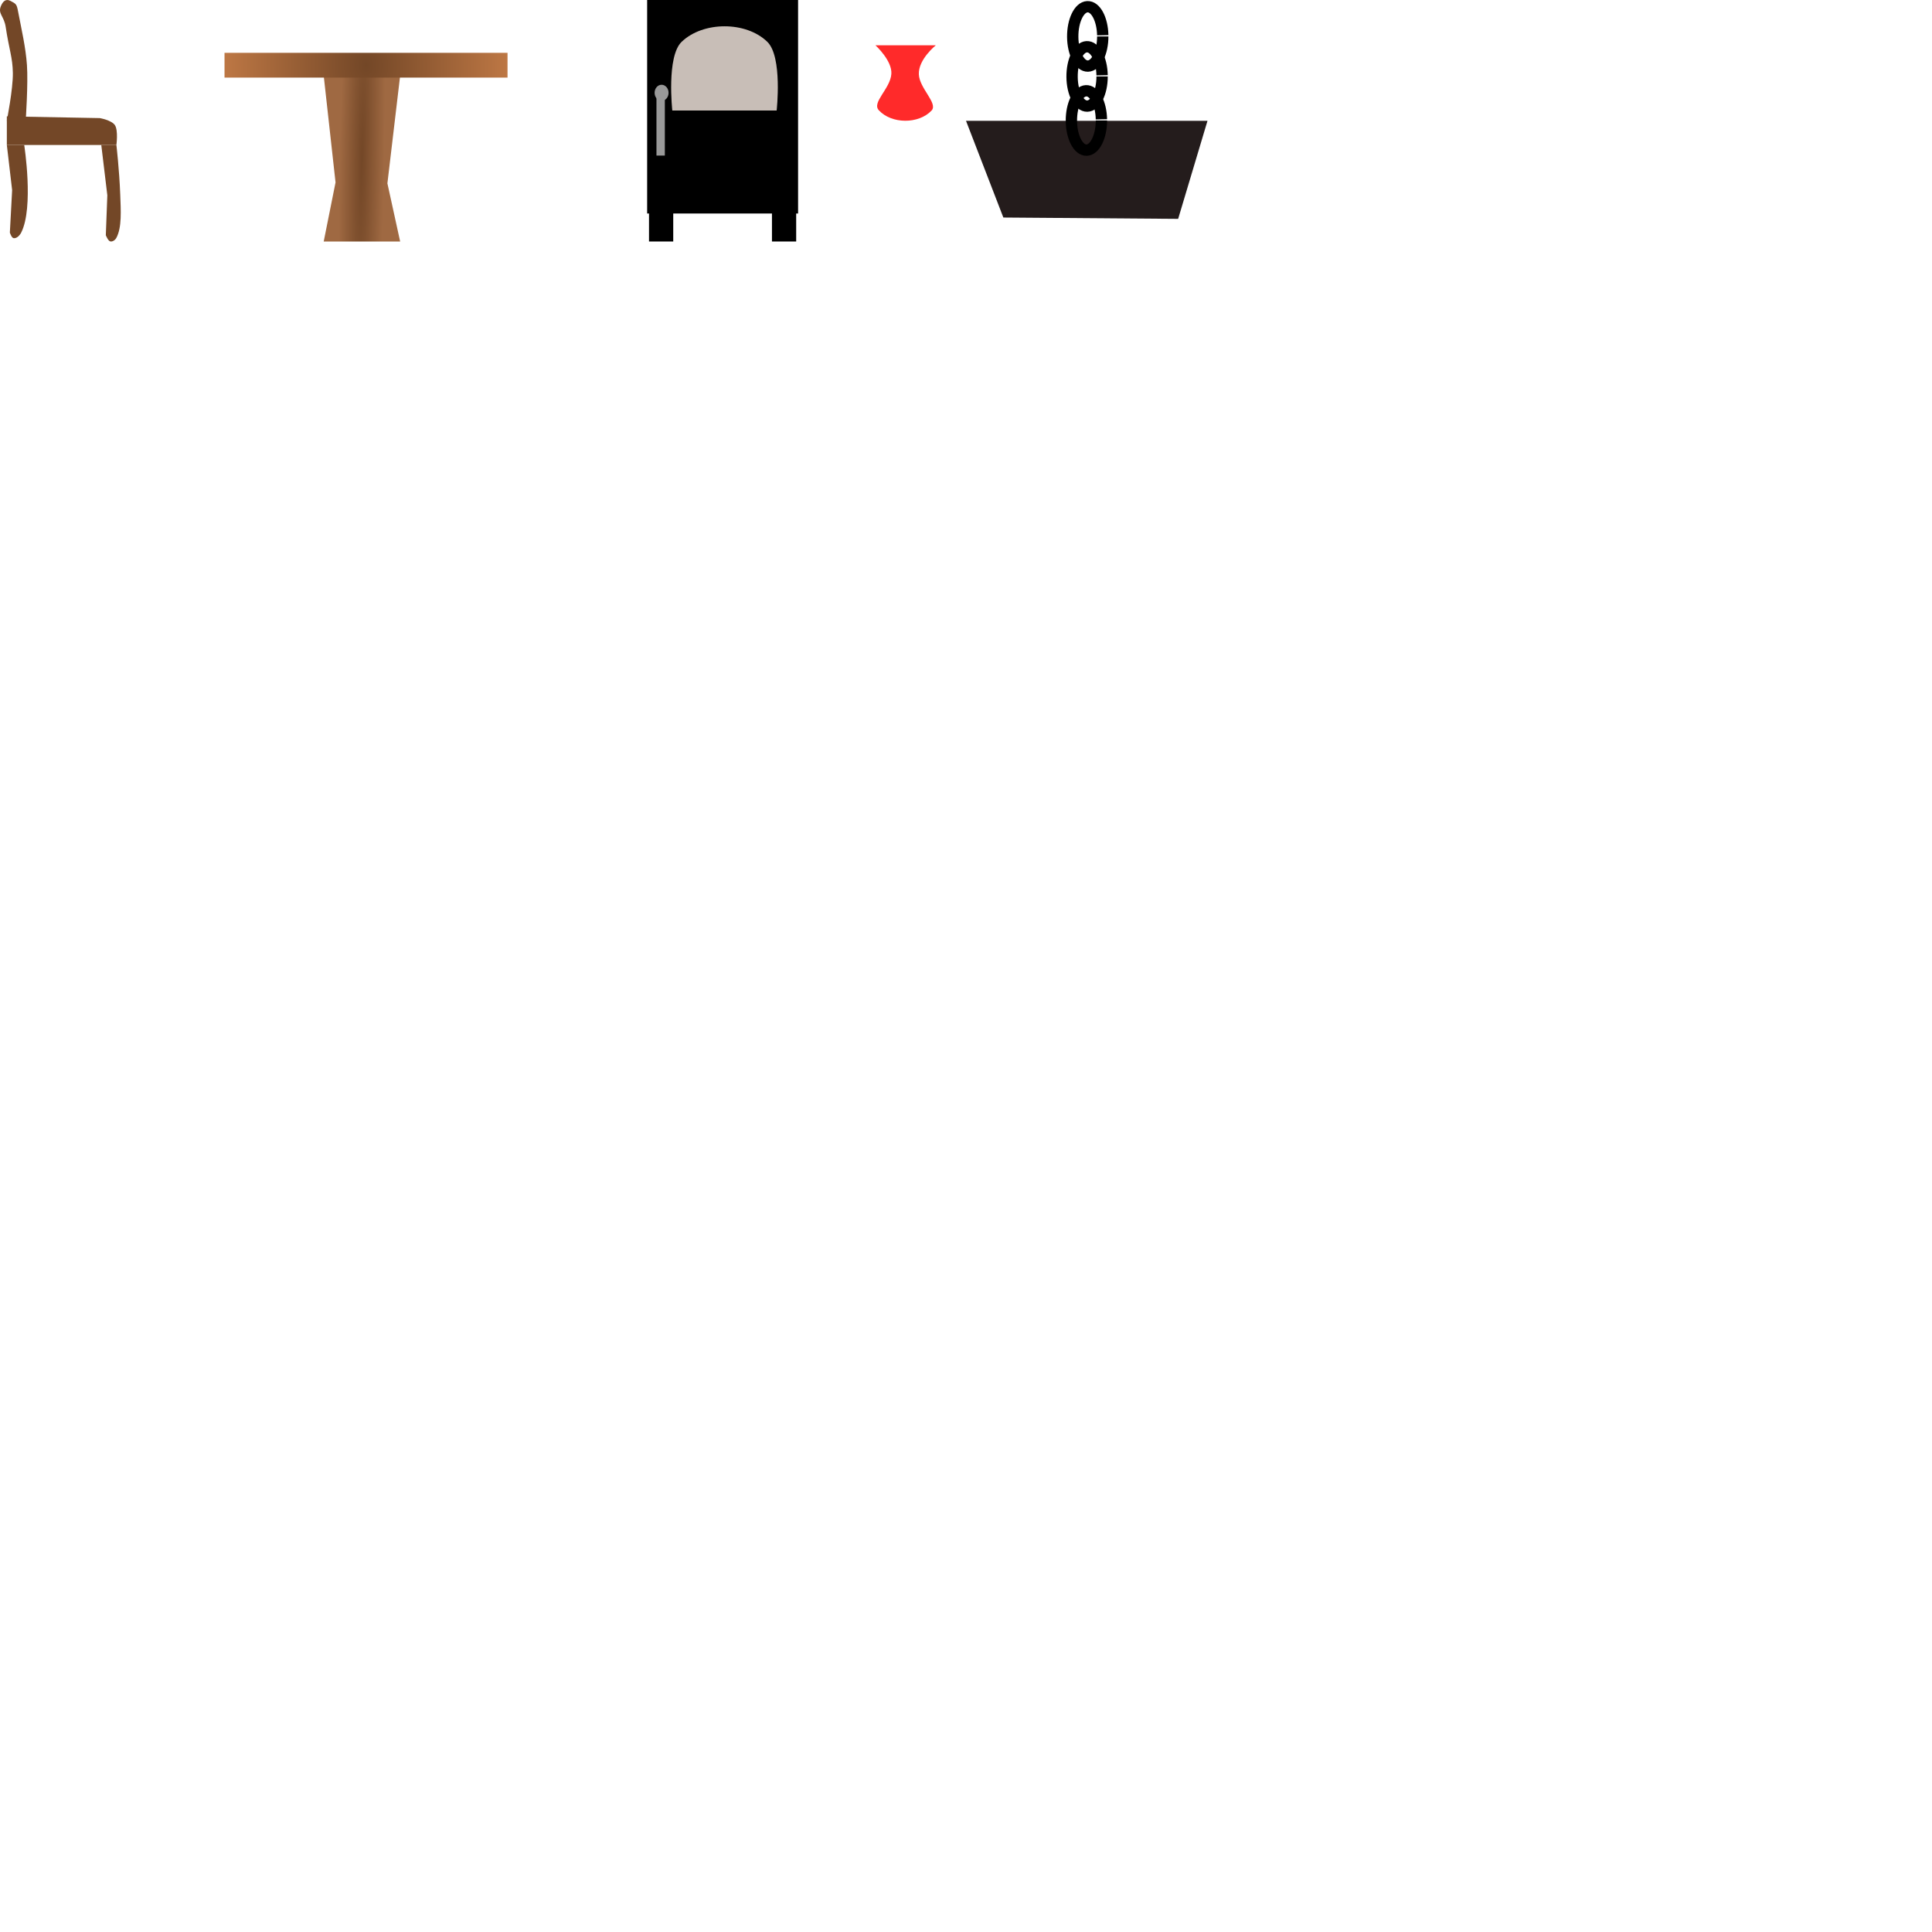
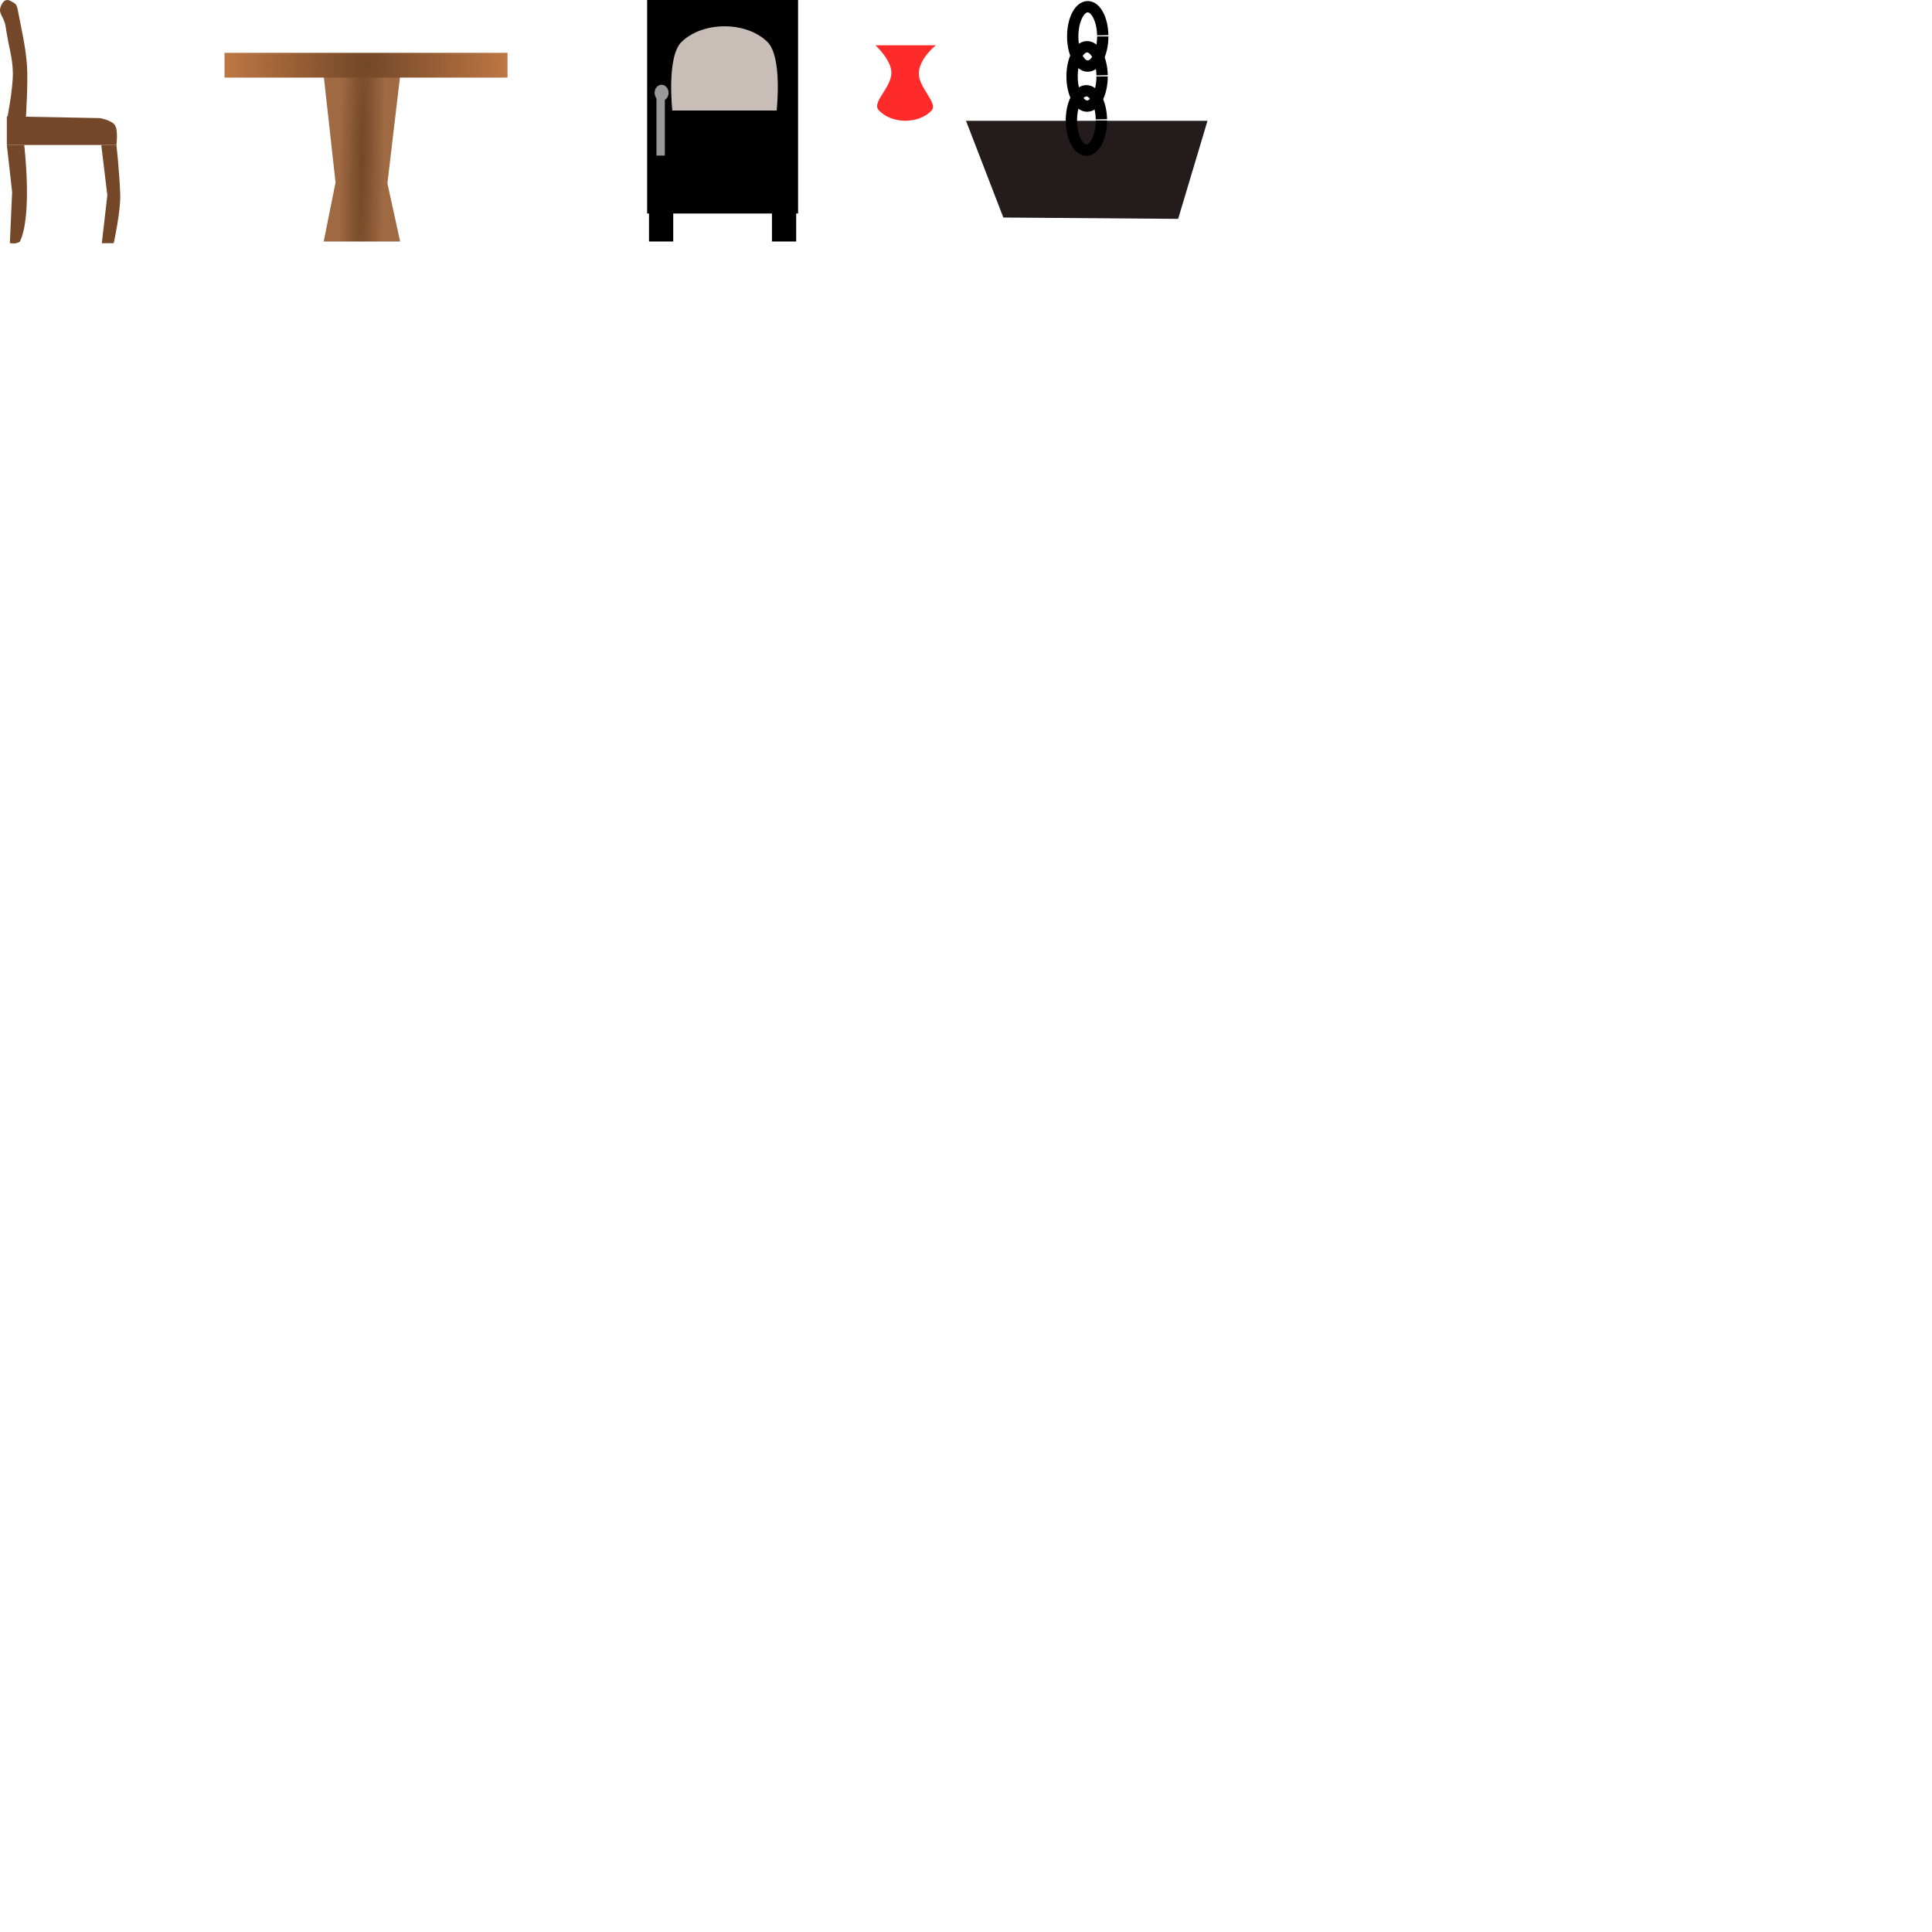
<svg xmlns="http://www.w3.org/2000/svg" xmlns:xlink="http://www.w3.org/1999/xlink" width="1024" height="1024" viewBox="0 0 1024 1024" id="svg2" version="1.1">
  <defs id="defs4">
    <linearGradient id="linearGradient4181">
      <stop style="stop-color:#734727;stop-opacity:1;" offset="0" id="stop4183" />
      <stop style="stop-color:#bd7744;stop-opacity:1" offset="1" id="stop4185" />
    </linearGradient>
    <linearGradient id="linearGradient4171">
      <stop style="stop-color:#734727;stop-opacity:1;" offset="0" id="stop4173" />
      <stop style="stop-color:#9f6942;stop-opacity:1" offset="1" id="stop4175" />
    </linearGradient>
    <radialGradient xlink:href="#linearGradient4171" id="radialGradient4179" cx="189.83" cy="84.423" fx="189.83" fy="84.423" r="20.257" gradientTransform="matrix(0.5810558,0.01163471,-0.1843596,9.207207,65.09216,-695.0842)" gradientUnits="userSpaceOnUse" />
    <radialGradient xlink:href="#linearGradient4181" id="radialGradient4187" cx="194" cy="34.928" fx="194" fy="34.928" r="75" gradientTransform="matrix(0.999832,-0.01832939,0.02666669,1.454615,-32.89882,-12.32283)" gradientUnits="userSpaceOnUse" />
    <filter style="color-interpolation-filters:sRGB" id="filter4321">
      <feColorMatrix values="0.469 0.83 0.47 0.05 0 0.469 0.83 0.47 0.05 0 0.469 0.83 0.47 0.05 0 0 0 0 1 0 " id="feColorMatrix4323" result="fbSourceGraphic" />
      <feColorMatrix result="fbSourceGraphicAlpha" in="fbSourceGraphic" values="0 0 0 -1 0 0 0 0 -1 0 0 0 0 -1 0 0 0 0 1 0" id="feColorMatrix4325" />
      <feColorMatrix id="feColorMatrix4327" values="0.47 0.83 0.47 0.05 0 0.47 0.83 0.47 0.05 0 0.47 0.83 0.47 0.05 0 0 0 0 1 0 " in="fbSourceGraphic" />
    </filter>
  </defs>
  <g id="layer1" transform="translate(0,-28.36216)">
    <path style="fill:#734727;fill-opacity:1;stroke:none;stroke-opacity:1" d="M 0.407,31.762 C 1.48,29.026 3.123,27.591 5.451,28.787 c 3.191,1.639 3.402,1.798 4.166,5.836 1.767,9.342 3.991,18.644 4.665,28.187 0.693,9.81 -0.661,29.523 -0.661,29.523 l -10.011,0 c 0,0 3.323,-16.758 3.204,-25.278 C 6.698,58.769 4.816,54.694 3.011,42.607 2.162,36.925 -1.14,35.7 0.407,31.762 Z" id="rect4136" />
    <path style="fill:#734727;fill-opacity:1;stroke:none;stroke-opacity:1" d="m 3.626,90.035 49.256,0.92 c 0,0 6.332,1.098 8.047,3.781 1.805,2.825 0.763,10.473 0.763,10.473 l -58.066,0 z" id="rect4138" />
-     <path style="fill:#734727;fill-opacity:1;stroke:none;stroke-opacity:1" d="m 3.626,105.208 9.21,0 c 0,0 5.187,33.052 -1.602,46.44 -0.809,1.595 -2.516,3.262 -4.096,2.921 -1.043,-0.224 -1.911,-2.921 -1.911,-2.921 l 1.201,-22.53 z" id="rect4140" />
-     <path style="fill:#734727;fill-opacity:1;stroke:none;stroke-opacity:1" d="m 53.683,105.208 8.009,0 c 0,0 1.522,12.875 2.028,26.147 0.331,8.675 0.916,17.521 -2.028,23.052 -0.633,1.189 -2.051,2.188 -3.239,1.907 -1.213,-0.287 -2.367,-3.286 -2.367,-3.286 l 0.801,-21.151 z" id="rect4142" />
+     <path style="fill:#734727;fill-opacity:1;stroke:none;stroke-opacity:1" d="m 3.626,105.208 9.21,0 c 0,0 4.48,37.299 -2.309,51.263 -2.159,1.465 -5.3,0.707 -5.3,0.707 l 1.201,-27.033 z" id="rect4140" />
+     <path style="fill:#734727;fill-opacity:1;stroke:none;stroke-opacity:1" d="m 53.683,105.208 8.009,0 c 0,0 1.522,12.875 2.028,26.147 0.331,8.675 -3.442,25.88 -3.442,25.88 l -6.313,0.035 2.922,-25.394 z" id="rect4142" />
    <rect style="fill:#000000;fill-opacity:1;stroke:none;stroke-opacity:1" id="rect4153" width="80" height="113.163" x="343" y="28.362" />
    <rect style="fill:#000000;fill-opacity:1;stroke:none;stroke-opacity:1" id="rect4155" width="12.84" height="15.354" x="343.988" y="141.008" />
    <rect style="fill:#000000;fill-opacity:1;stroke:none;stroke-opacity:1" id="rect4155-8" width="12.84" height="15.354" x="409.153" y="141.008" />
    <path style="fill:#c8beb7;fill-opacity:1;stroke:none;stroke-opacity:1" d="m 361.272,50.54 c 11.362,-10.95 34.123,-11.021 45.432,-1e-6 8.139,7.932 4.938,36.394 4.938,36.394 l -55.309,0 c 0,0 -3.157,-28.592 4.938,-36.394 z" id="rect4172" />
    <rect style="fill:#999999;fill-opacity:1;stroke:none;stroke-opacity:1" id="rect4175" width="4.444" height="30.708" x="347.938" y="80.11" />
    <ellipse style="fill:#999999;fill-opacity:1;stroke:none;stroke-opacity:1" id="path4177" cx="350.654" cy="77.551" rx="3.704" ry="4.265" />
    <path style="fill:#ff2a2a;fill-opacity:1;stroke:none;stroke-opacity:1" d="m 464,52.362 32,0 c 0,0 -9.311,7.442 -8.996,15.38 0.297,7.505 10.329,15.414 6.734,19.225 -6.851,7.263 -21.195,7.184 -27.959,-0.186 -3.833,-4.176 6.069,-11.314 6.658,-19.223 C 472.963,60.493 464,52.362 464,52.362 Z" id="rect4187" />
    <path style="fill:#241c1c;fill-opacity:1;stroke:none;stroke-opacity:1" d="m 512,92.383 128,0 -15.556,51.979 -92.645,-0.707 z" id="rect4206" />
    <path style="fill:none;fill-opacity:1;stroke:#000000;stroke-width:6;stroke-opacity:1" id="path4226" d="m 583.778,92.203 a 7.958,15.737 0 0 1 -7.881,15.736 7.958,15.737 0 0 1 -8.034,-15.43 7.958,15.737 0 0 1 7.725,-16.036 7.958,15.737 0 0 1 8.184,15.118" />
    <path style="fill:none;fill-opacity:1;stroke:#000000;stroke-width:6;stroke-opacity:1" id="path4226-5" d="m 584.139,68.868 a 7.958,15.737 0 0 1 -7.881,15.736 7.958,15.737 0 0 1 -8.034,-15.43 7.958,15.737 0 0 1 7.725,-16.036 7.958,15.737 0 0 1 8.184,15.118" />
    <path style="fill:none;fill-opacity:1;stroke:#000000;stroke-width:6;stroke-opacity:1" id="path4226-6" d="m 584.485,47.655 a 7.958,15.737 0 0 1 -7.881,15.736 7.958,15.737 0 0 1 -8.034,-15.43 7.958,15.737 0 0 1 7.725,-16.036 7.958,15.737 0 0 1 8.184,15.118" />
    <g id="g4225" transform="translate(32,28)">
      <path id="rect4150" d="m 139.572,40.483 40.514,0 -6.752,57.071 6.752,30.808 -40.514,0 6.27,-31.313 z" style="fill:url(#radialGradient4179);fill-opacity:1;stroke:none;stroke-opacity:1" />
      <rect y="28.362" x="87" height="13.131" width="150" id="rect4148" style="fill:url(#radialGradient4187);fill-opacity:1;stroke:none;stroke-opacity:1" />
    </g>
  </g>
</svg>
